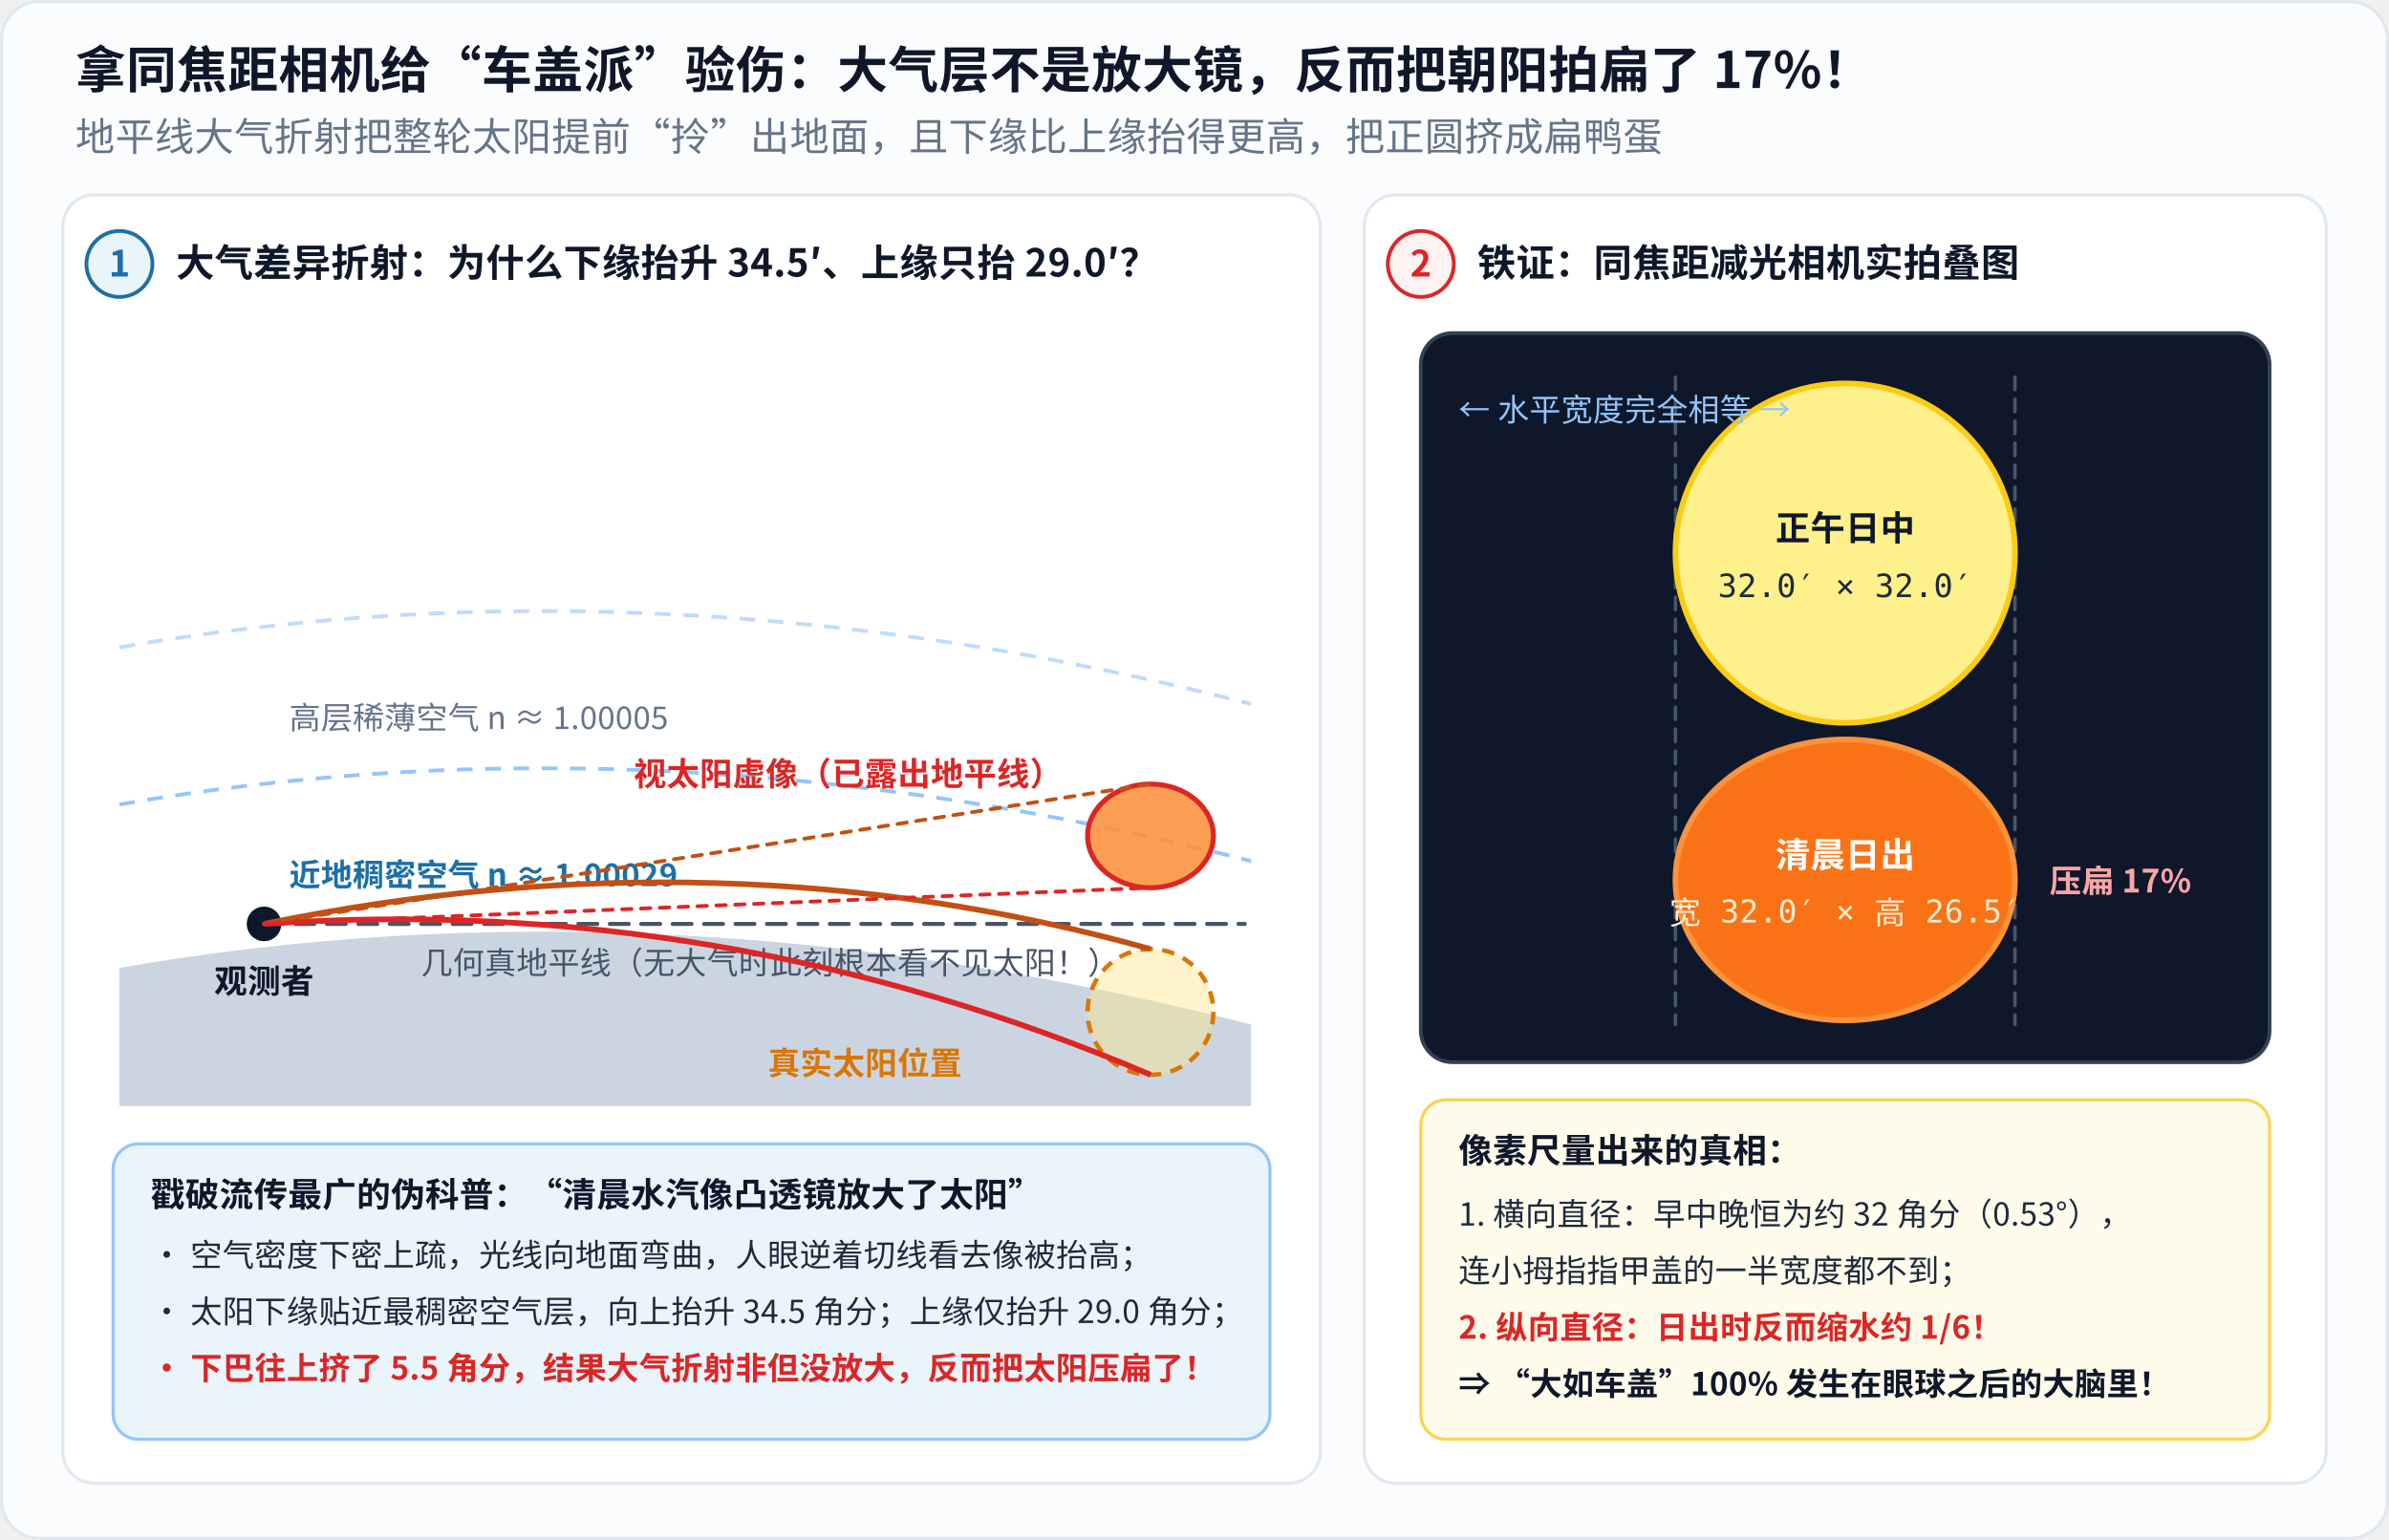
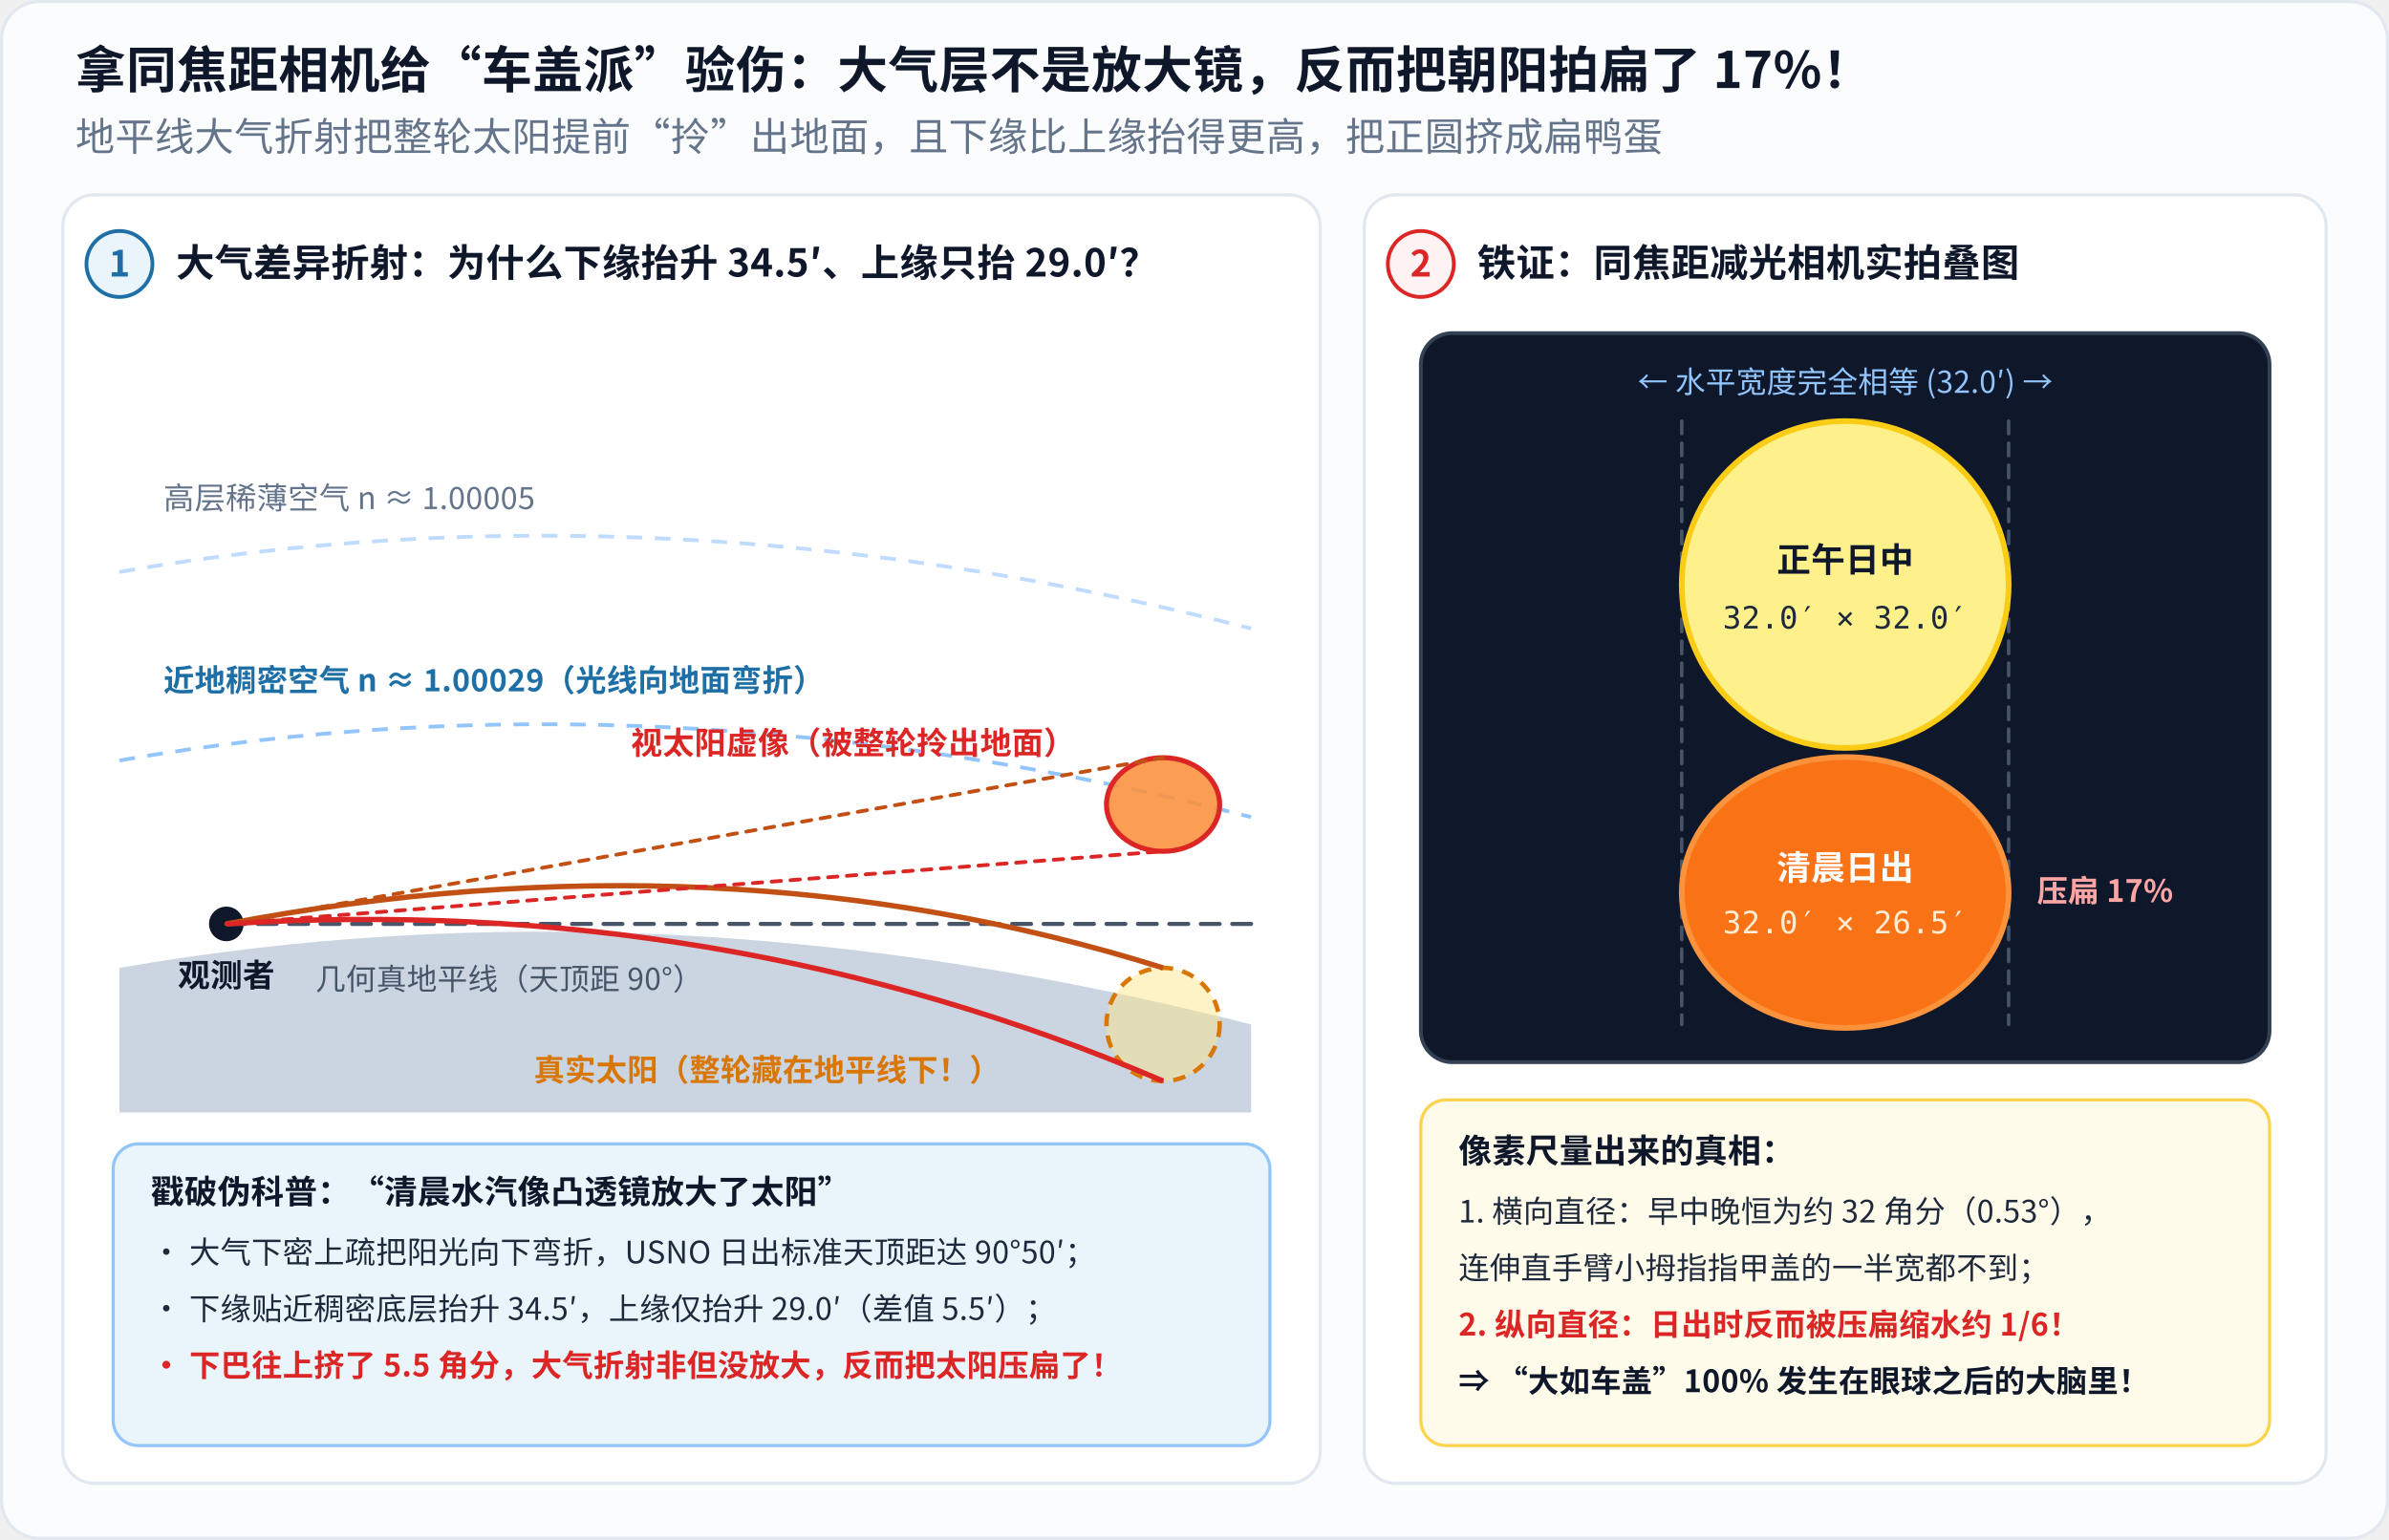
<svg xmlns="http://www.w3.org/2000/svg" width="760" height="490" viewBox="0 0 760 490" role="img" aria-labelledby="title desc" lang="zh-CN">
  <defs>
    <marker id="arr-blue" markerWidth="7" markerHeight="7" refX="6" refY="3.5" orient="auto">
      <path d="M0,0.6 L6.5,3.5 L0,6.4 Z" fill="#1d6fa5" />
    </marker>
    <marker id="arr-orange" markerWidth="7" markerHeight="7" refX="6" refY="3.5" orient="auto">
      <path d="M0,0.6 L6.5,3.5 L0,6.4 Z" fill="#c25014" />
    </marker>
    <marker id="arr-green" markerWidth="7" markerHeight="7" refX="6" refY="3.5" orient="auto">
      <path d="M0,0.6 L6.5,3.5 L0,6.4 Z" fill="#18794e" />
    </marker>
    <marker id="arr-muted" markerWidth="7" markerHeight="7" refX="6" refY="3.5" orient="auto">
      <path d="M0,0.6 L6.5,3.5 L0,6.4 Z" fill="#64748b" />
    </marker>
    <marker id="arr-red" viewBox="0 0 10 10" refX="8" refY="5" markerWidth="6" markerHeight="6" orient="auto-start-reverse">
      <path d="M0,1 L9,5 L0,9 z" fill="#dc2626" />
    </marker>
    <marker id="arr-blue" viewBox="0 0 10 10" refX="8" refY="5" markerWidth="6" markerHeight="6" orient="auto-start-reverse">
      <path d="M0,1 L9,5 L0,9 z" fill="#1d6fa5" />
    </marker>
    <marker id="arr-orange" viewBox="0 0 10 10" refX="8" refY="5" markerWidth="6" markerHeight="6" orient="auto-start-reverse">
      <path d="M0,1 L9,5 L0,9 z" fill="#c25014" />
    </marker>
    <marker id="arr-green" viewBox="0 0 10 10" refX="8" refY="5" markerWidth="6" markerHeight="6" orient="auto-start-reverse">
      <path d="M0,1 L9,5 L0,9 z" fill="#18794e" />
    </marker>
    <marker id="arr-slate" viewBox="0 0 10 10" refX="8" refY="5" markerWidth="6" markerHeight="6" orient="auto-start-reverse">
      <path d="M0,1 L9,5 L0,9 z" fill="#475569" />
    </marker>
  </defs>
  <style>
  text {
    font-family: "PingFang SC", "Hiragino Sans GB", "Microsoft YaHei", "Noto Sans CJK SC", system-ui, sans-serif;
    letter-spacing: 0.01em;
  }
  .mono {
    font-family: ui-monospace, "Cascadia Mono", "Consolas", monospace;
  }
  .halo {
    paint-order: stroke;
    stroke: #ffffff;
    stroke-width: 3.5px;
    stroke-linejoin: round;
  }
</style>
  <rect x="0.5" y="0.5" width="759" height="489" rx="12" fill="#fbfcfd" stroke="#e2e8f0" stroke-width="1" />
  <text x="24" y="28" font-size="16" fill="#0f172a" text-anchor="start" font-weight="700">拿同焦距相机给“车盖派”验伤：大气层不是放大镜，反而把朝阳拍扁了 17%！</text>
  <text x="24" y="48" font-size="12.5" fill="#64748b" text-anchor="start">地平线大气折射把整轮太阳提前“拎”出地面，且下缘比上缘抬得更高，把正圆挤成扁鸭蛋</text>
  <rect x="20" y="62" width="400" height="410" rx="10" fill="#ffffff" stroke="#e2e8f0" stroke-width="1" />
  <circle cx="38" cy="84" r="10.5" fill="#eaf4fb" stroke="#1d6fa5" stroke-width="1.2" />
  <text x="38" y="88" font-size="11.5" fill="#1d6fa5" text-anchor="middle" font-weight="700">1</text>
  <text x="56" y="88" font-size="12.2" fill="#0f172a" text-anchor="start" font-weight="700">大气差异折射：为什么下缘抬升 34.5′、上缘只抬 29.0′？</text>
-   <path d="M 38 308 Q 210 278 398 326 L 398 352 L 38 352 Z" fill="#cbd5e1" />
-   <path d="M 38 256 Q 210 226 398 274" fill="none" stroke="#93c5fd" stroke-width="1.2" stroke-dasharray="5,4" />
-   <path d="M 38 206 Q 210 176 398 224" fill="none" stroke="#bfdbfe" stroke-width="1.2" stroke-dasharray="5,4" />
-   <text x="92" y="232" font-size="10.0" fill="#64748b" text-anchor="start">高层稀薄空气 n ≈ 1.00005</text>
-   <text x="92" y="282" font-size="10.0" fill="#1d6fa5" text-anchor="start" font-weight="600">近地稠密空气 n ≈ 1.00029</text>
-   <circle cx="84" cy="294" r="5.5" fill="#0f172a" />
-   <text x="84" y="316" font-size="10.5" fill="#0f172a" text-anchor="middle" font-weight="700">观测者</text>
-   <line x1="84.0" y1="294.0" x2="396.0" y2="294.0" stroke="#475569" stroke-width="1.3" stroke-linecap="round" stroke-dasharray="6,4" />
-   <text x="245" y="310" font-size="10.0" fill="#475569" text-anchor="middle">几何真地平线（无大气时此刻根本看不见太阳！）</text>
-   <circle cx="366" cy="322" r="20" fill="#fde68a" fill-opacity="0.45" stroke="#d97706" stroke-width="1.4" stroke-dasharray="4,3" />
-   <text x="306" y="342" font-size="10.2" fill="#d97706" text-anchor="end" font-weight="700">真实太阳位置</text>
-   <ellipse cx="366" cy="266" rx="20" ry="16.5" fill="#fb923c" fill-opacity="0.88" stroke="#dc2626" stroke-width="1.6" />
-   <text x="338" y="250" font-size="10.4" fill="#dc2626" text-anchor="end" font-weight="700">视太阳虚像（已露出地平线）</text>
-   <path d="M 366 302 Q 230 264 84 294" fill="none" stroke="#c25014" stroke-width="1.8" />
-   <path d="M 366 342 Q 230 284 84 294" fill="none" stroke="#dc2626" stroke-width="1.8" />
-   <line x1="84.0" y1="294.0" x2="366.0" y2="249.5" stroke="#c25014" stroke-width="1.2" stroke-linecap="round" stroke-dasharray="3,3" />
-   <line x1="84.0" y1="294.0" x2="366.0" y2="282.5" stroke="#dc2626" stroke-width="1.2" stroke-linecap="round" stroke-dasharray="3,3" />
-   <rect x="36" y="364" width="368" height="94" rx="8" fill="#eaf4fb" stroke="#93c5fd" stroke-width="1.0" />
-   <text x="48" y="384" font-size="10.8" fill="#0f172a" text-anchor="start" font-weight="700">戳破流传最广的伪科普：“清晨水汽像凸透镜放大了太阳”</text>
-   <text x="48" y="403" font-size="10.1" fill="#1e293b" text-anchor="start">• 空气密度下密上疏，光线向地面弯曲，人眼逆着切线看去像被抬高；</text>
-   <text x="48" y="421" font-size="10.1" fill="#1e293b" text-anchor="start">• 太阳下缘贴近最稠密空气层，向上抬升 34.5 角分；上缘仅抬升 29.0 角分；</text>
-   <text x="48" y="439" font-size="10.1" fill="#dc2626" text-anchor="start" font-weight="600">• 下巴往上挤了 5.5 角分，结果大气折射非但没放大，反而把太阳压扁了！</text>
+   <path d="M 38 308 Q 210 278 398 326 L 398 354 L 38 354 Z" fill="#cbd5e1" />
+   <path d="M 38 242 Q 210 212 398 260" fill="none" stroke="#93c5fd" stroke-width="1.2" stroke-dasharray="5,4" />
+   <path d="M 38 182 Q 210 152 398 200" fill="none" stroke="#bfdbfe" stroke-width="1.2" stroke-dasharray="5,4" />
+   <text x="52" y="162" font-size="9.8" fill="#64748b" text-anchor="start">高层稀薄空气 n ≈ 1.00005</text>
+   <text x="52" y="220" font-size="9.8" fill="#1d6fa5" text-anchor="start" font-weight="600">近地稠密空气 n ≈ 1.00029（光线向地面弯折）</text>
+   <circle cx="72" cy="294" r="5.5" fill="#0f172a" />
+   <text x="72" y="314" font-size="10.2" fill="#0f172a" text-anchor="middle" font-weight="700">观测者</text>
+   <line x1="72.0" y1="294.0" x2="398.0" y2="294.0" stroke="#475569" stroke-width="1.3" stroke-linecap="round" stroke-dasharray="6,4" />
+   <text x="162" y="315" font-size="9.6" fill="#475569" text-anchor="middle">几何真地平线（天顶距 90°）</text>
+   <circle cx="370" cy="326" r="18" fill="#fde68a" fill-opacity="0.48" stroke="#d97706" stroke-width="1.4" stroke-dasharray="4,3" />
+   <text x="244" y="344" font-size="9.8" fill="#d97706" text-anchor="middle" font-weight="700">真实太阳（整轮藏在地平线下！）</text>
+   <ellipse cx="370" cy="256" rx="18" ry="14.9" fill="#fb923c" fill-opacity="0.88" stroke="#dc2626" stroke-width="1.6" />
+   <text x="342" y="240" font-size="10.0" fill="#dc2626" text-anchor="end" font-weight="700">视太阳虚像（被整轮拎出地面）</text>
+   <path d="M 370 308 Q 230 264 72 294" fill="none" stroke="#c25014" stroke-width="1.7" />
+   <path d="M 370 344 Q 230 284 72 294" fill="none" stroke="#dc2626" stroke-width="1.7" />
+   <line x1="72.0" y1="294.0" x2="370.0" y2="241.1" stroke="#c25014" stroke-width="1.2" stroke-linecap="round" stroke-dasharray="3,3" />
+   <line x1="72.0" y1="294.0" x2="370.0" y2="270.9" stroke="#dc2626" stroke-width="1.2" stroke-linecap="round" stroke-dasharray="3,3" />
+   <rect x="36" y="364" width="368" height="96" rx="8" fill="#eaf4fb" stroke="#93c5fd" stroke-width="1.0" />
+   <text x="48" y="383" font-size="10.5" fill="#0f172a" text-anchor="start" font-weight="700">戳破伪科普：“清晨水汽像凸透镜放大了太阳”</text>
+   <text x="48" y="402" font-size="9.8" fill="#1e293b" text-anchor="start">• 大气下密上疏把阳光向下弯折，USNO 日出标准天顶距达 90°50′；</text>
+   <text x="48" y="420" font-size="9.8" fill="#1e293b" text-anchor="start">• 下缘贴近稠密底层抬升 34.5′，上缘仅抬升 29.0′（差值 5.5′）；</text>
+   <text x="48" y="438" font-size="9.8" fill="#dc2626" text-anchor="start" font-weight="600">• 下巴往上挤了 5.5 角分，大气折射非但没放大，反而把太阳压扁了！</text>
  <rect x="434" y="62" width="306" height="410" rx="10" fill="#ffffff" stroke="#e2e8f0" stroke-width="1" />
  <circle cx="452" cy="84" r="10.5" fill="#fef2f2" stroke="#dc2626" stroke-width="1.2" />
  <text x="452" y="88" font-size="11.5" fill="#dc2626" text-anchor="middle" font-weight="700">2</text>
  <text x="470" y="88" font-size="12.2" fill="#0f172a" text-anchor="start" font-weight="700">铁证：同焦距减光相机实拍叠图</text>
  <rect x="452" y="106" width="270" height="232" rx="10" fill="#0f172a" stroke="#334155" stroke-width="1.2" />
-   <line x1="533.0" y1="120.0" x2="533.0" y2="326.0" stroke="#475569" stroke-width="1.1" stroke-linecap="round" stroke-dasharray="4,3" />
-   <line x1="641.0" y1="120.0" x2="641.0" y2="326.0" stroke="#475569" stroke-width="1.1" stroke-linecap="round" stroke-dasharray="4,3" />
-   <circle cx="587" cy="176" r="54.0" fill="#fef08a" stroke="#facc15" stroke-width="1.8" />
-   <text x="587" y="172" font-size="11.0" fill="#0f172a" text-anchor="middle" font-weight="700">正午日中</text>
-   <text x="587" y="190" font-size="10.2" fill="#1e293b" text-anchor="middle" class="mono">32.0′ × 32.0′</text>
-   <ellipse cx="587" cy="280" rx="54.0" ry="44.7" fill="#f97316" stroke="#fb923c" stroke-width="1.8" />
-   <text x="587" y="276" font-size="11.0" fill="#fff" text-anchor="middle" font-weight="700">清晨日出</text>
-   <text x="587" y="294" font-size="10.0" fill="#ffedd5" text-anchor="middle" class="mono">宽 32.0′ × 高 26.5′</text>
-   <text x="464" y="134" font-size="10.0" fill="#93c5fd" text-anchor="start">← 水平宽度完全相等 →</text>
-   <text x="652" y="284" font-size="10.2" fill="#fca5a5" text-anchor="start" font-weight="700">压扁 17%</text>
-   <rect x="452" y="350" width="270" height="108" rx="8" fill="#fffbeb" stroke="#fcd34d" stroke-width="1.0" />
-   <text x="464" y="370" font-size="10.8" fill="#0f172a" text-anchor="start" font-weight="700">像素尺量出来的真相：</text>
-   <text x="464" y="390" font-size="10.1" fill="#1e293b" text-anchor="start">1. 横向直径：早中晚恒为约 32 角分（0.53°），</text>
-   <text x="464" y="408" font-size="10.1" fill="#1e293b" text-anchor="start">   连小拇指指甲盖的一半宽度都不到；</text>
-   <text x="464" y="426" font-size="10.1" fill="#dc2626" text-anchor="start" font-weight="700">2. 纵向直径：日出时反而缩水约 1/6！</text>
-   <text x="464" y="444" font-size="10.1" fill="#0f172a" text-anchor="start" font-weight="700">⇒ “大如车盖”100% 发生在眼球之后的大脑里！</text>
+   <line x1="535.0" y1="134.0" x2="535.0" y2="326.0" stroke="#475569" stroke-width="1.1" stroke-linecap="round" stroke-dasharray="4,3" />
+   <line x1="639.0" y1="134.0" x2="639.0" y2="326.0" stroke="#475569" stroke-width="1.1" stroke-linecap="round" stroke-dasharray="4,3" />
+   <text x="587" y="125" font-size="9.6" fill="#93c5fd" text-anchor="middle">← 水平宽度完全相等 (32.0′) →</text>
+   <circle cx="587" cy="186" r="52.0" fill="#fef08a" stroke="#facc15" stroke-width="1.8" />
+   <text x="587" y="182" font-size="10.8" fill="#0f172a" text-anchor="middle" font-weight="700">正午日中</text>
+   <text x="587" y="200" font-size="9.8" fill="#1e293b" text-anchor="middle" class="mono">32.0′ × 32.0′</text>
+   <ellipse cx="587" cy="284" rx="52.0" ry="43.1" fill="#f97316" stroke="#fb923c" stroke-width="1.8" />
+   <text x="587" y="280" font-size="10.8" fill="#fff" text-anchor="middle" font-weight="700">清晨日出</text>
+   <text x="587" y="297" font-size="9.8" fill="#ffedd5" text-anchor="middle" class="mono">32.0′ × 26.5′</text>
+   <text x="648" y="287" font-size="9.8" fill="#fca5a5" text-anchor="start" font-weight="700">压扁 17%</text>
+   <rect x="452" y="350" width="270" height="110" rx="8" fill="#fffbeb" stroke="#fcd34d" stroke-width="1.0" />
+   <text x="464" y="370" font-size="10.6" fill="#0f172a" text-anchor="start" font-weight="700">像素尺量出来的真相：</text>
+   <text x="464" y="389" font-size="9.8" fill="#1e293b" text-anchor="start">1. 横向直径：早中晚恒为约 32 角分（0.53°），</text>
+   <text x="464" y="407" font-size="9.8" fill="#1e293b" text-anchor="start">   连伸直手臂小拇指指甲盖的一半宽都不到；</text>
+   <text x="464" y="425" font-size="9.8" fill="#dc2626" text-anchor="start" font-weight="700">2. 纵向直径：日出时反而被压扁缩水约 1/6！</text>
+   <text x="464" y="443" font-size="9.8" fill="#0f172a" text-anchor="start" font-weight="700">⇒ “大如车盖”100% 发生在眼球之后的大脑里！</text>
</svg>
